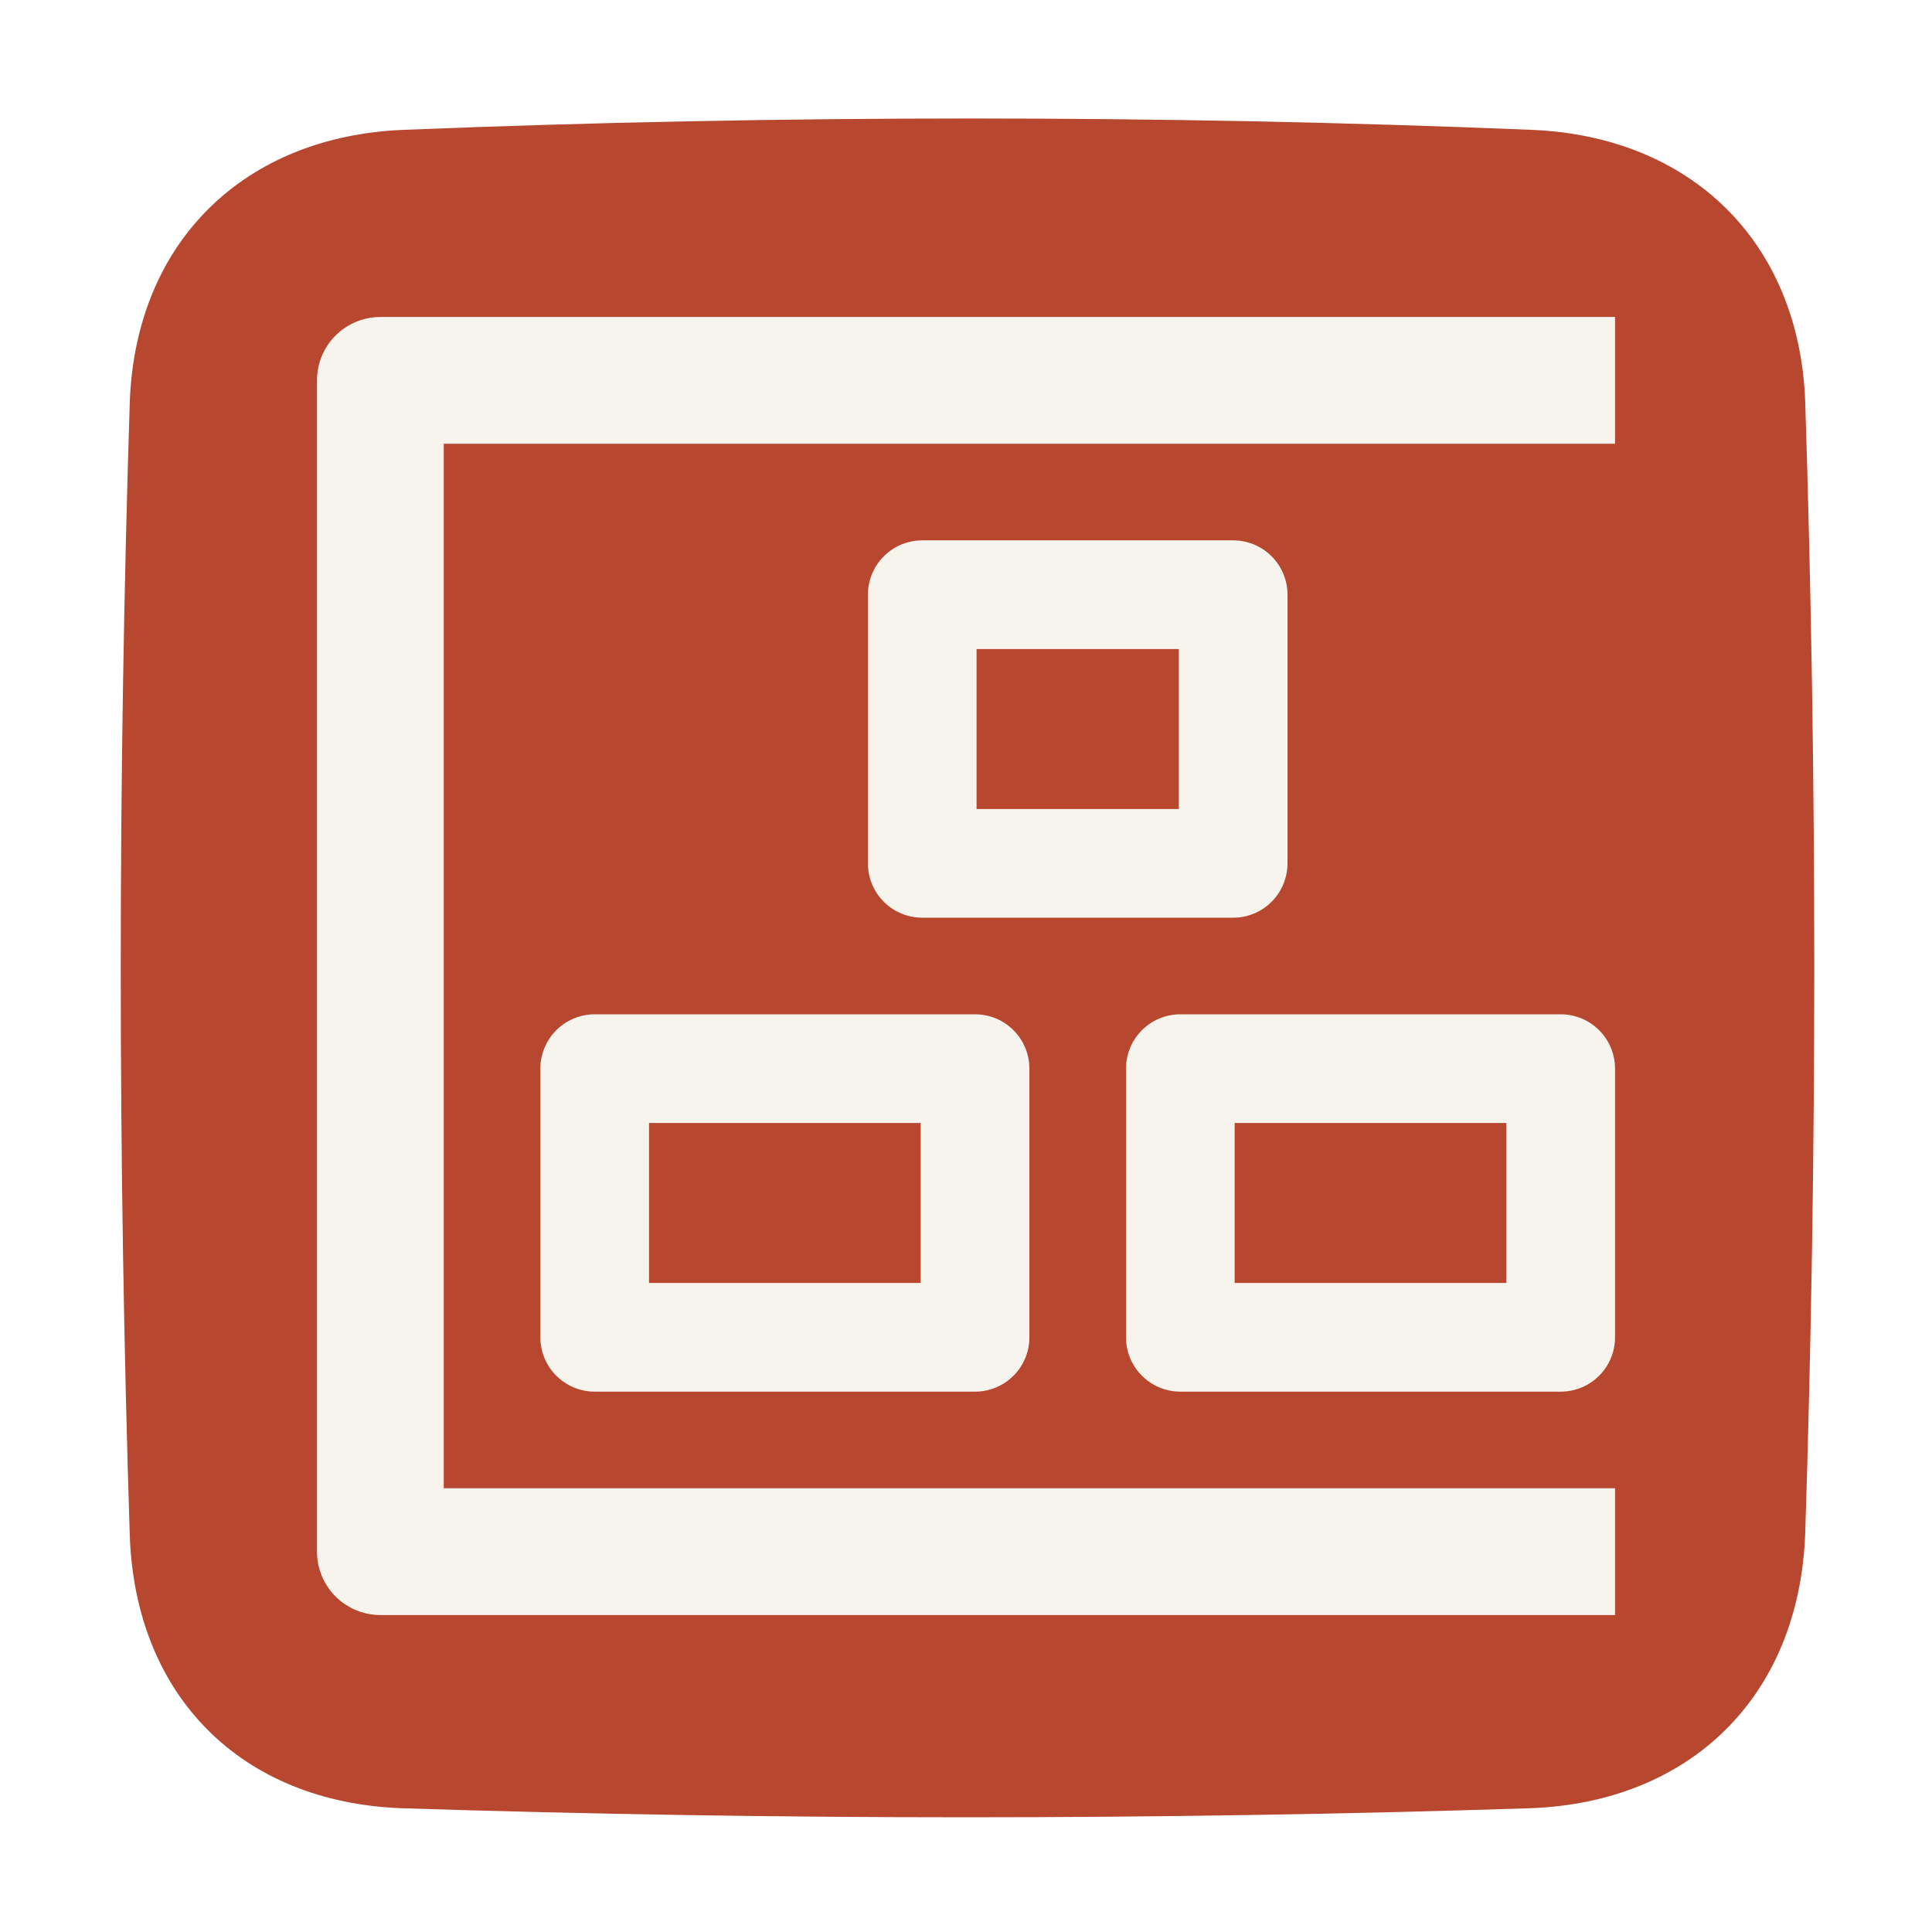
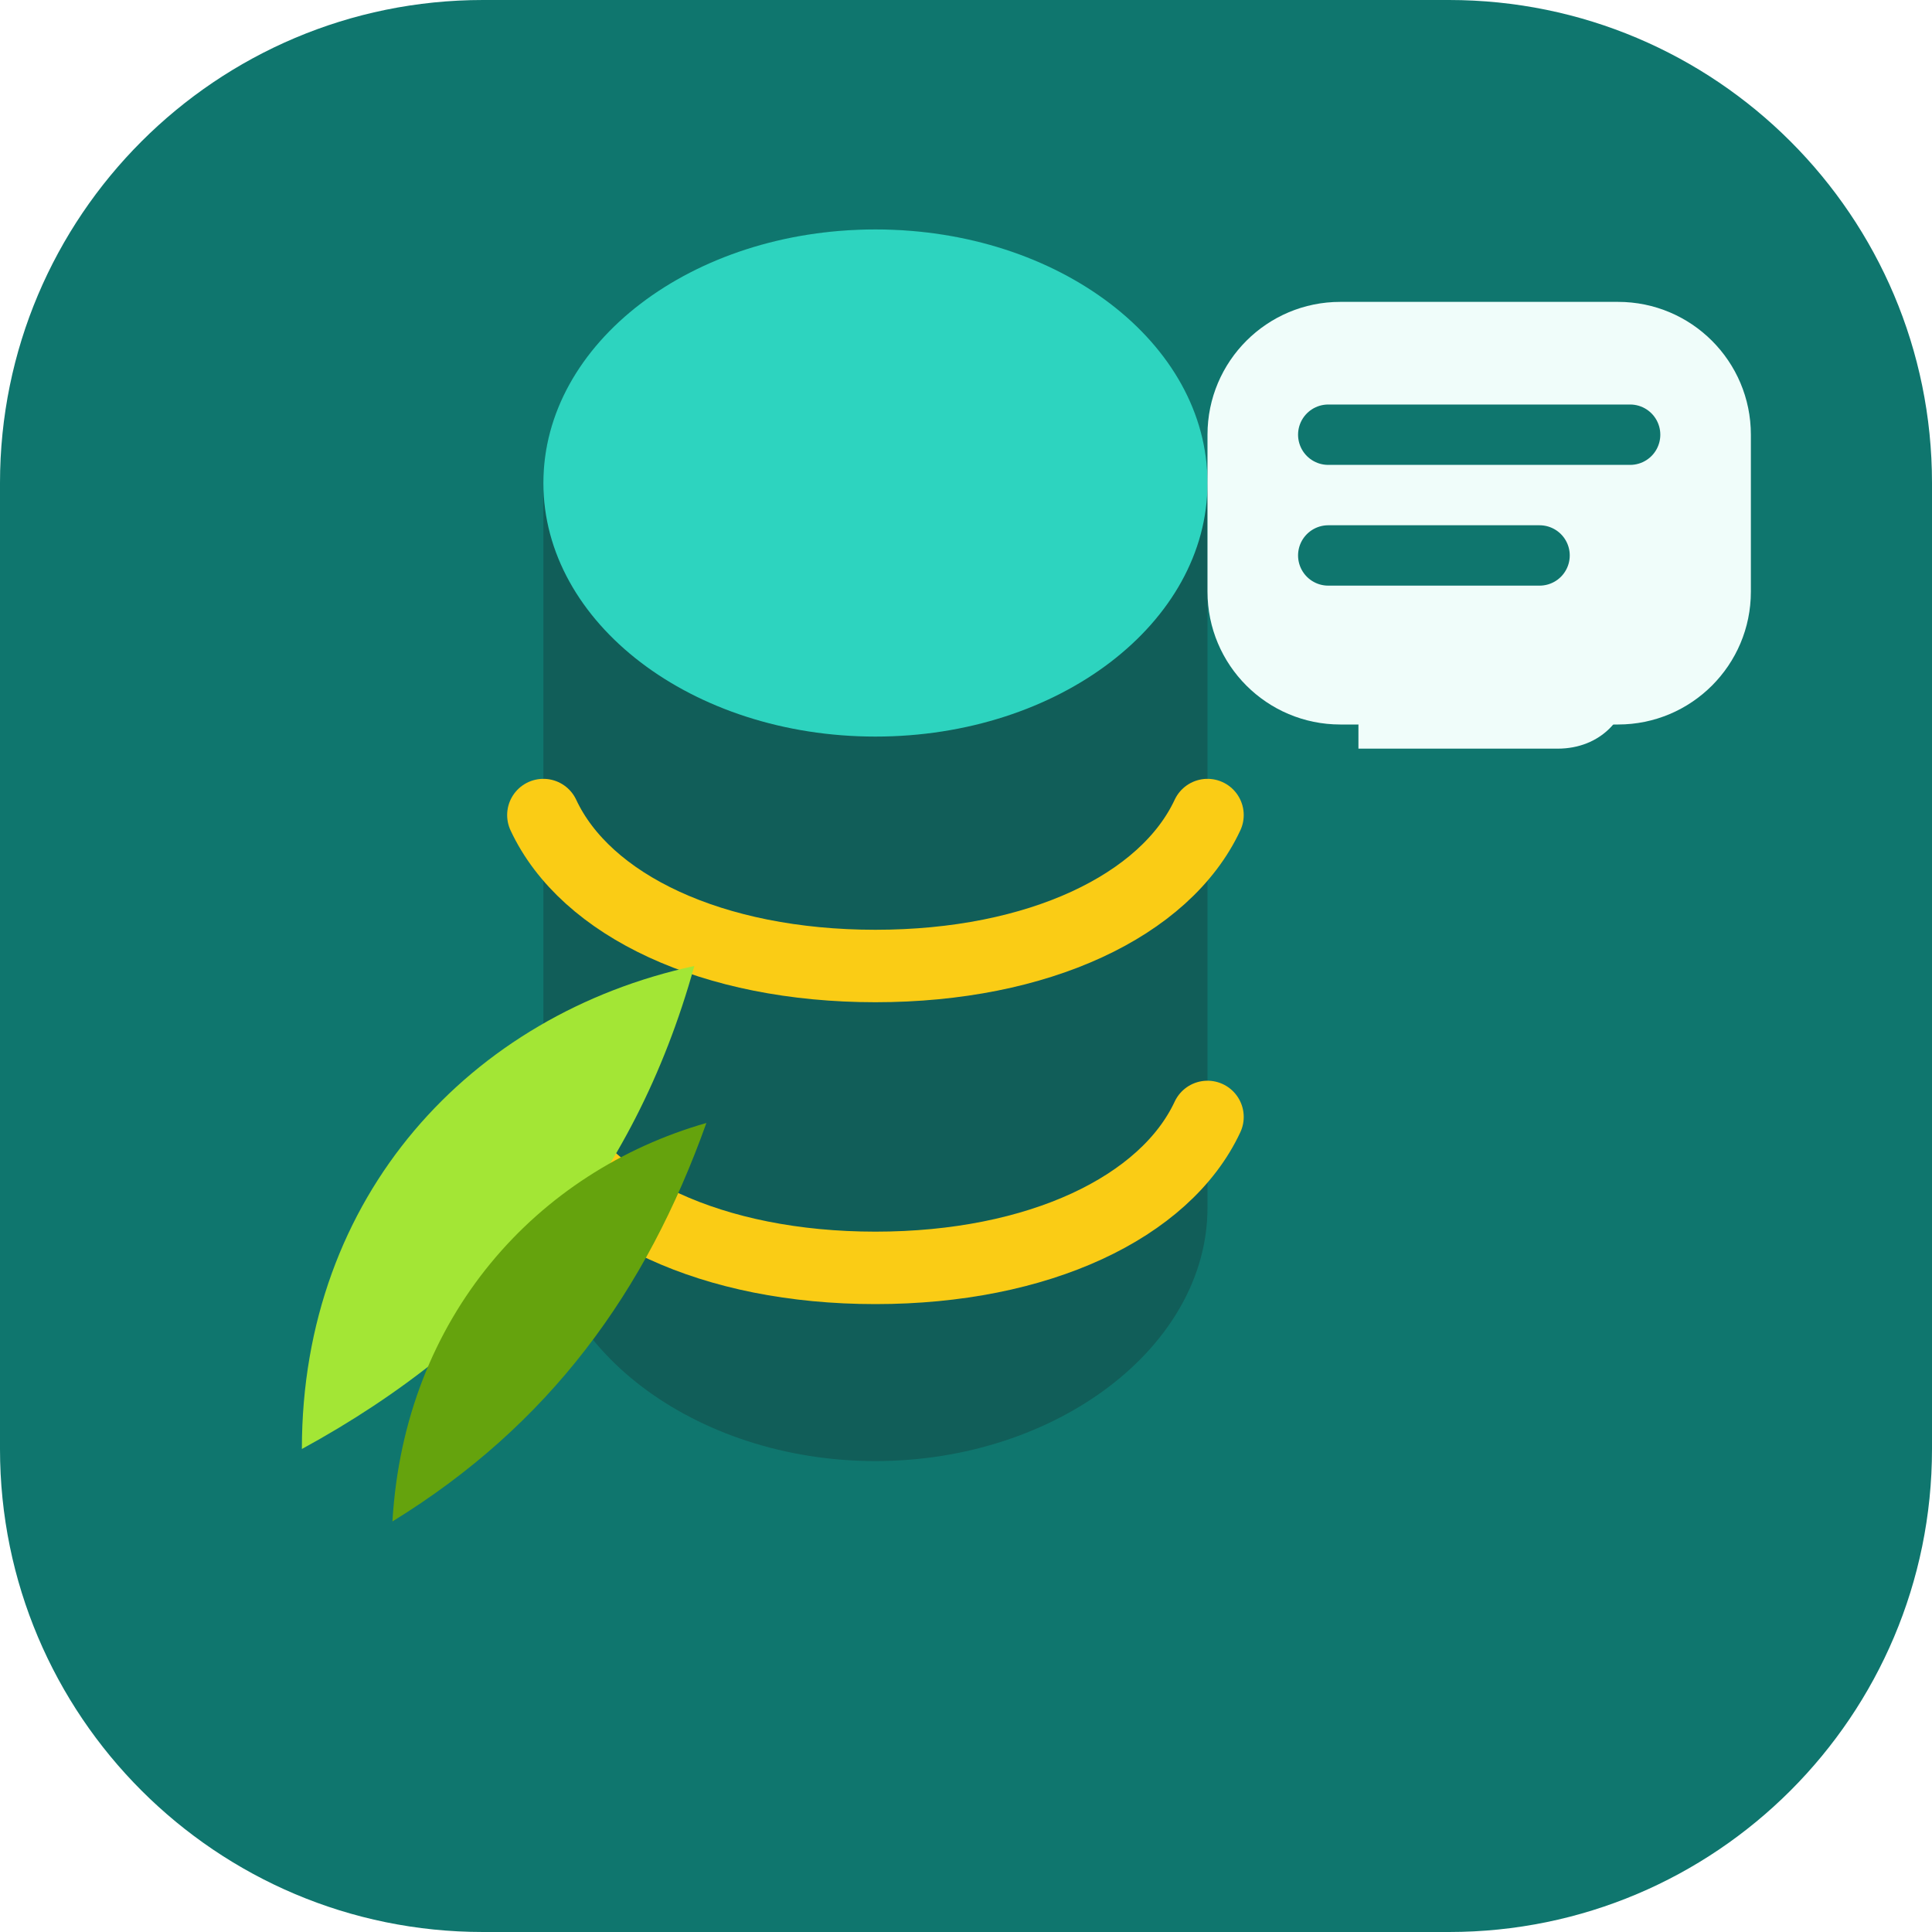
- <svg xmlns="http://www.w3.org/2000/svg" viewBox="0 0 64 64">
-   <style>.s{fill:#b8472f}.g{stroke:#f7f4ee}@media (prefers-color-scheme:dark){.s{fill:#c55a40}.g{stroke:#1a1816}}</style>
-   <path class="s" d="M13.4 4.3C25.8 3.8 38.6 3.8 50.7 4.3c5.3.2 8.9 3.7 9.1 9 .4 12.5.4 25 0 37.5-.2 5.4-3.8 8.9-9.1 9.1-12.4.4-25 .4-37.4 0-5.3-.2-8.8-3.7-9-9-.4-12.5-.4-25.1 0-37.6.2-5.3 3.8-8.8 9.1-9Z" />
-   <path d="M53.5 12.6H12.6v38.8h40.9" fill="none" class="g" stroke-width="4.2" stroke-linejoin="round" />
-   <g fill="none" class="g" stroke-width="3.6" stroke-linejoin="round">
-     <rect x="30.55" y="19.7" width="10.3" height="8.9" />
-     <rect x="19.7" y="35.4" width="12.6" height="8.9" />
-     <rect x="39.1" y="35.4" width="12.6" height="8.9" />
-   </g>
+ <svg xmlns="http://www.w3.org/2000/svg" viewBox="0 0 32 32" fill="none">
+   <rect width="32" height="32" rx="8" fill="#0f766e" />
+   <path d="M9 8c0-2.3 2.5-4.2 5.5-4.2S20 5.7 20 8v12c0 2.3-2.5 4.2-5.5 4.2S9 22.3 9 20V8z" fill="#115e59" />
+   <ellipse cx="14.5" cy="8" rx="5.5" ry="4.2" fill="#2dd4bf" />
+   <path d="M9 13.5c.7 1.5 2.8 2.5 5.5 2.5s4.8-1 5.5-2.5" stroke="#facc15" stroke-width="1.2" stroke-linecap="round" />
+   <path d="M9 18.5c.7 1.5 2.8 2.5 5.5 2.5s4.8-1 5.5-2.5" stroke="#facc15" stroke-width="1.2" stroke-linecap="round" />
+   <path d="M5 24c0-4.2 2.8-7.2 6.5-8-1 3.6-3.2 6.2-6.5 8z" fill="#a3e635" />
+   <path d="M6.5 25.2c.2-3.4 2.4-5.8 5.2-6.6-1 2.8-2.6 5-5.2 6.6z" fill="#65a30d" />
+   <rect x="20" y="5" width="9" height="7" rx="2.2" fill="#f0fdfa" />
+   <path d="M22.5 12l1.5-2h3v1.2c0 .7-.5 1.2-1.2 1.2H22.5z" fill="#f0fdfa" />
+   <path d="M22 7.2h5M22 9.2h3.5" stroke="#0f766e" stroke-width="1" stroke-linecap="round" />
</svg>
